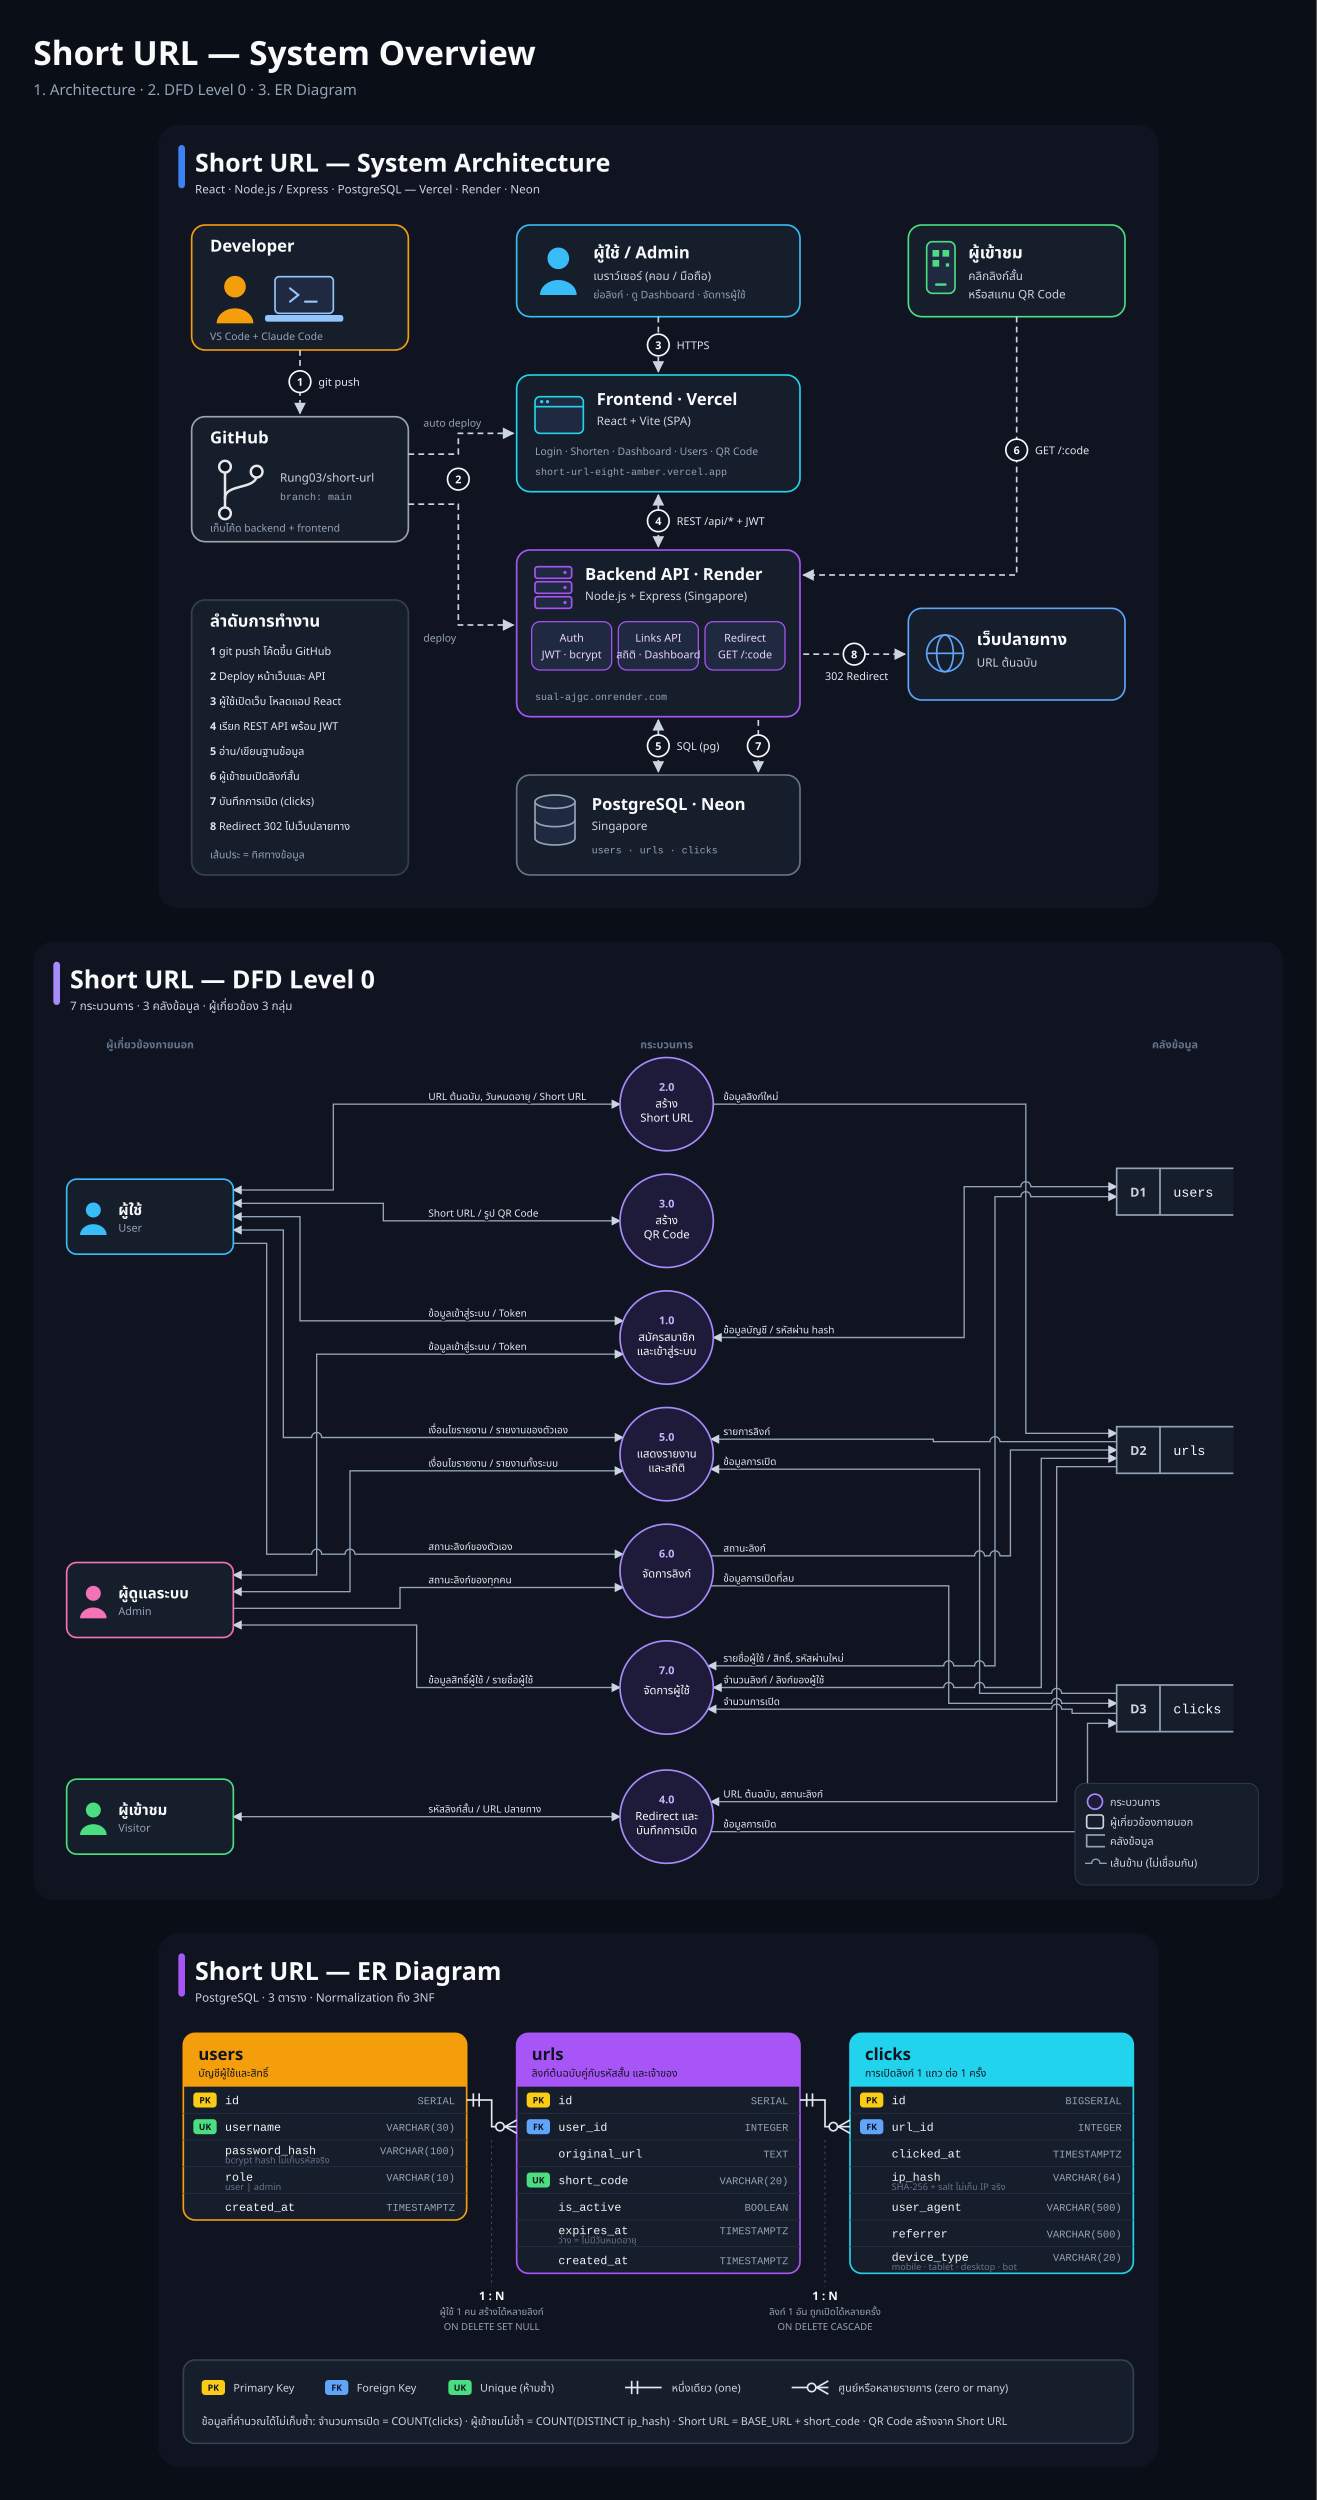
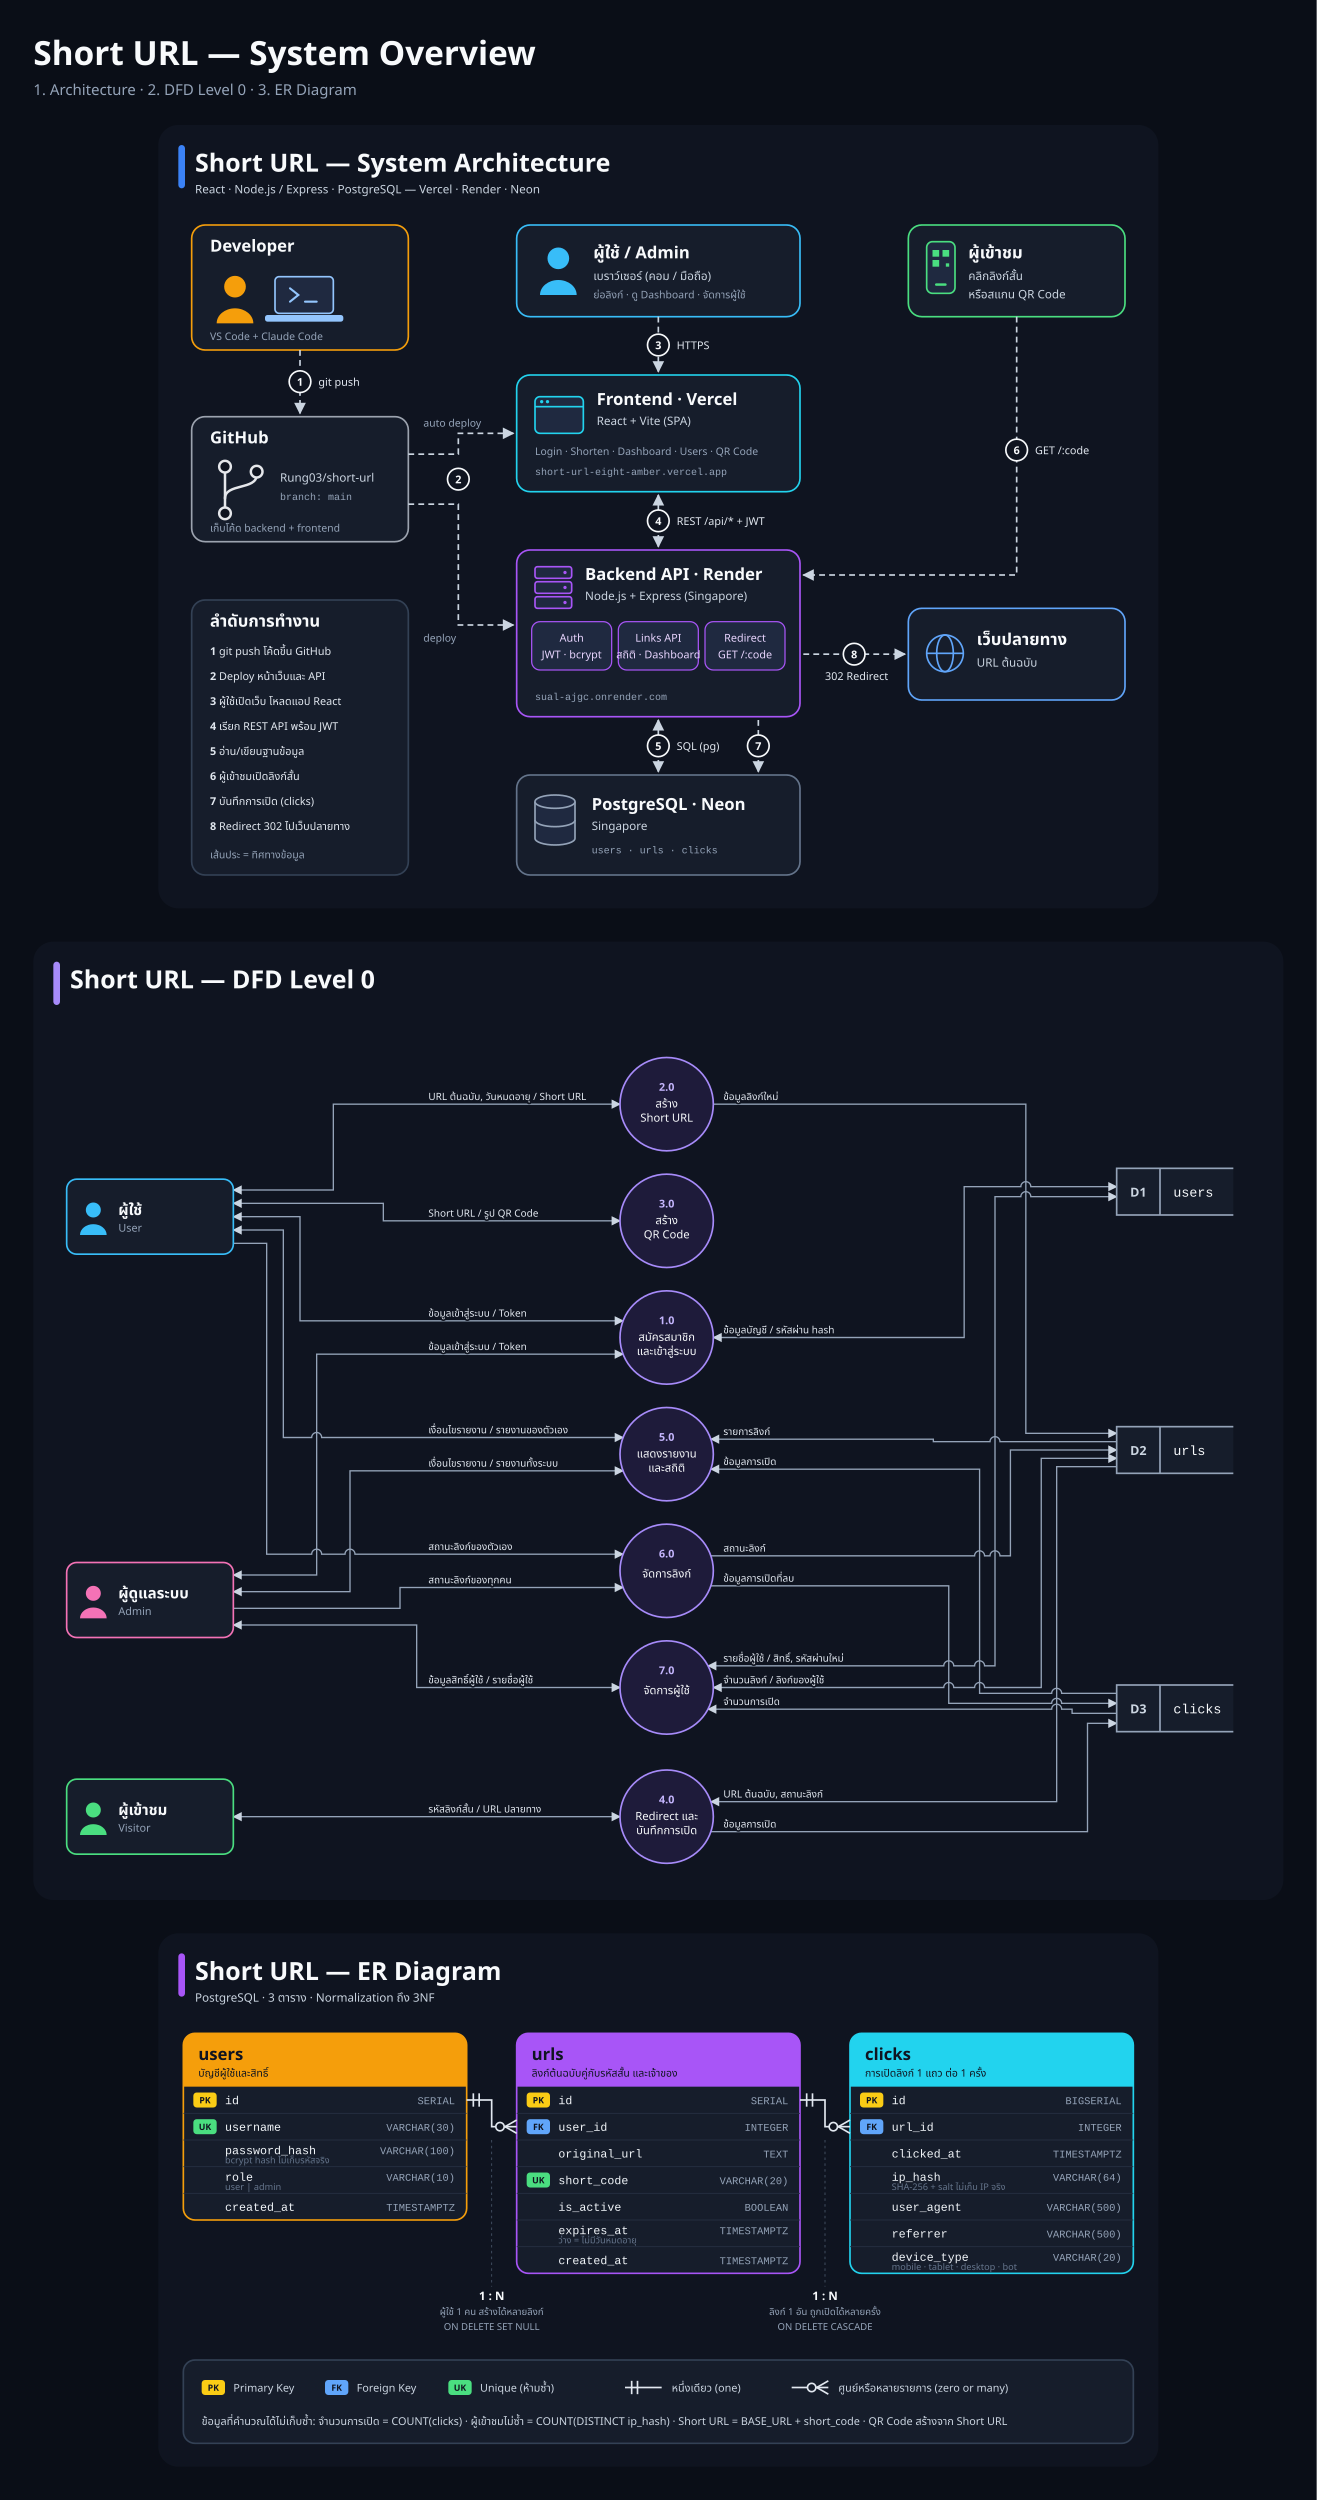
<svg xmlns="http://www.w3.org/2000/svg" viewBox="0 0 1580 3000" width="1580" height="3000" font-family="'Segoe UI', 'Noto Sans Thai', 'Leelawadee UI', Tahoma, sans-serif">
  <rect width="1580" height="3000" fill="#0a0e17" />
  <text x="40" y="78" fill="#f8fafc" font-size="40" font-weight="800">Short URL — System Overview</text>
  <text x="40" y="114" fill="#94a3b8" font-size="18">1. Architecture  ·  2. DFD Level 0  ·  3. ER Diagram</text>
  <svg x="190" y="150" width="1200" height="940" viewBox="0 0 1200 940">
    <defs>
      <marker id="arrow" viewBox="0 0 10 10" refX="9" refY="5" markerWidth="7" markerHeight="7" orient="auto-start-reverse">
        <path d="M0 0 L10 5 L0 10 z" fill="#cbd5e1" />
      </marker>
      <style>
      .panel { fill: #161d2b; stroke-width: 2; }
      .title { fill: #f8fafc; font-size: 20px; font-weight: 700; }
      .sub { fill: #cbd5e1; font-size: 14px; }
      .small { fill: #94a3b8; font-size: 12.5px; }
      .mono { fill: #94a3b8; font-size: 12px; font-family: Consolas, 'Courier New', monospace; }
      .flow { fill: none; stroke: #cbd5e1; stroke-width: 2; stroke-dasharray: 7 5; marker-end: url(#arrow); }
      .both { marker-start: url(#arrow); }
      .badge circle { fill: #0f1420; stroke: #f8fafc; stroke-width: 2; }
      .badge text { fill: #f8fafc; font-size: 13px; font-weight: 700; text-anchor: middle; }
      .flowlabel { fill: #e2e8f0; font-size: 13px; }
      .chip { fill: #1f2940; stroke: #a855f7; stroke-width: 1.5; }
      .chiptext { fill: #e9d5ff; font-size: 13px; text-anchor: middle; }
    </style>
    </defs>
    <rect width="1200" height="940" rx="24" fill="#0f1420" />
    <rect x="24" y="24" width="8" height="52" rx="4" fill="#3b82f6" />
    <text x="44" y="56" fill="#f8fafc" font-size="30" font-weight="800">Short URL — System Architecture</text>
    <text x="44" y="82" class="sub">React · Node.js / Express · PostgreSQL  —  Vercel · Render · Neon</text>
    <rect class="panel" x="40" y="120" width="260" height="150" rx="16" stroke="#f59e0b" />
    <text x="62" y="152" class="title">Developer</text>
    <circle cx="92" cy="194" r="13" fill="#f59e0b" />
    <path d="M70 238 a22 18 0 0 1 44 0 z" fill="#f59e0b" />
    <rect x="140" y="182" width="70" height="44" rx="5" fill="#1f2940" stroke="#93c5fd" stroke-width="2" />
    <path d="M158 196 l10 8 l-10 8 M176 212 h14" stroke="#93c5fd" stroke-width="2.5" fill="none" stroke-linecap="round" />
    <rect x="128" y="228" width="94" height="8" rx="3" fill="#93c5fd" />
    <text x="62" y="258" class="small">VS Code + Claude Code</text>
    <rect class="panel" x="40" y="350" width="260" height="150" rx="16" stroke="#9ca3af" />
    <text x="62" y="382" class="title">GitHub</text>
    <g stroke="#e5e7eb" stroke-width="3" fill="none" stroke-linecap="round">
      <line x1="80" y1="412" x2="80" y2="462" />
      <path d="M80 448 C80 430 118 438 118 420" />
    </g>
    <circle cx="80" cy="410" r="7" fill="#0f1420" stroke="#e5e7eb" stroke-width="3" />
    <circle cx="80" cy="466" r="7" fill="#0f1420" stroke="#e5e7eb" stroke-width="3" />
    <circle cx="118" cy="416" r="7" fill="#0f1420" stroke="#e5e7eb" stroke-width="3" />
    <text x="146" y="428" class="sub">Rung03/short-url</text>
    <text x="146" y="450" class="mono">branch: main</text>
    <text x="62" y="488" class="small">เก็บโค้ด backend + frontend</text>
    <rect class="panel" x="430" y="120" width="340" height="110" rx="16" stroke="#38bdf8" />
    <circle cx="480" cy="160" r="13" fill="#38bdf8" />
    <path d="M458 204 a22 18 0 0 1 44 0 z" fill="#38bdf8" />
    <text x="522" y="160" class="title">ผู้ใช้ / Admin</text>
    <text x="522" y="186" class="sub">เบราว์เซอร์ (คอม / มือถือ)</text>
    <text x="522" y="208" class="small">ย่อลิงก์ · ดู Dashboard · จัดการผู้ใช้</text>
    <rect class="panel" x="430" y="300" width="340" height="140" rx="16" stroke="#22d3ee" />
    <rect x="452" y="326" width="58" height="44" rx="6" fill="#1f2940" stroke="#22d3ee" stroke-width="2" />
    <line x1="452" y1="338" x2="510" y2="338" stroke="#22d3ee" stroke-width="2" />
    <circle cx="460" cy="332" r="2" fill="#22d3ee" />
    <circle cx="467" cy="332" r="2" fill="#22d3ee" />
    <text x="526" y="336" class="title">Frontend · Vercel</text>
    <text x="526" y="360" class="sub">React + Vite (SPA)</text>
    <text x="452" y="396" class="small">Login · Shorten · Dashboard · Users · QR Code</text>
    <text x="452" y="420" class="mono">short-url-eight-amber.vercel.app</text>
    <rect class="panel" x="430" y="510" width="340" height="200" rx="16" stroke="#a855f7" />
    <g fill="#1f2940" stroke="#a855f7" stroke-width="2">
      <rect x="452" y="530" width="44" height="14" rx="3" />
      <rect x="452" y="548" width="44" height="14" rx="3" />
      <rect x="452" y="566" width="44" height="14" rx="3" />
    </g>
    <circle cx="488" cy="537" r="2" fill="#a855f7" />
    <circle cx="488" cy="555" r="2" fill="#a855f7" />
    <circle cx="488" cy="573" r="2" fill="#a855f7" />
    <text x="512" y="546" class="title">Backend API · Render</text>
    <text x="512" y="570" class="sub">Node.js + Express (Singapore)</text>
    <rect class="chip" x="448" y="596" width="96" height="58" rx="10" />
    <text class="chiptext" x="496" y="620">Auth</text>
    <text class="chiptext" x="496" y="640" font-size="11.5">JWT · bcrypt</text>
    <rect class="chip" x="552" y="596" width="96" height="58" rx="10" />
    <text class="chiptext" x="600" y="620">Links API</text>
    <text class="chiptext" x="600" y="640" font-size="11.5">สถิติ · Dashboard</text>
    <rect class="chip" x="656" y="596" width="96" height="58" rx="10" />
    <text class="chiptext" x="704" y="620">Redirect</text>
    <text class="chiptext" x="704" y="640" font-size="11.5">GET /:code</text>
    <text x="452" y="690" class="mono">sual-ajgc.onrender.com</text>
    <rect class="panel" x="430" y="780" width="340" height="120" rx="16" stroke="#64748b" />
    <path d="M452 812 v44 a24 8 0 0 0 48 0 v-44" fill="#1f2940" stroke="#94a3b8" stroke-width="2" />
    <ellipse cx="476" cy="812" rx="24" ry="8" fill="#1f2940" stroke="#94a3b8" stroke-width="2" />
    <path d="M452 834 a24 8 0 0 0 48 0" fill="none" stroke="#94a3b8" stroke-width="2" />
    <text x="520" y="822" class="title">PostgreSQL · Neon</text>
    <text x="520" y="846" class="sub">Singapore</text>
    <text x="520" y="874" class="mono">users · urls · clicks</text>
    <rect class="panel" x="900" y="120" width="260" height="110" rx="16" stroke="#4ade80" />
    <rect x="922" y="140" width="34" height="62" rx="7" fill="#1f2940" stroke="#4ade80" stroke-width="2" />
    <g fill="#4ade80">
      <rect x="929" y="150" width="8" height="8" />
      <rect x="941" y="150" width="8" height="8" />
      <rect x="929" y="162" width="8" height="8" />
      <rect x="945" y="166" width="4" height="4" />
    </g>
    <rect x="932" y="190" width="14" height="3" rx="1.5" fill="#4ade80" />
    <text x="972" y="160" class="title">ผู้เข้าชม</text>
    <text x="972" y="186" class="sub">คลิกลิงก์สั้น</text>
    <text x="972" y="208" class="sub">หรือสแกน QR Code</text>
    <rect class="panel" x="900" y="580" width="260" height="110" rx="16" stroke="#60a5fa" />
    <g fill="none" stroke="#60a5fa" stroke-width="2">
      <circle cx="944" cy="634" r="22" />
      <ellipse cx="944" cy="634" rx="10" ry="22" />
      <line x1="922" y1="634" x2="966" y2="634" />
    </g>
    <text x="982" y="624" class="title">เว็บปลายทาง</text>
    <text x="982" y="650" class="sub">URL ต้นฉบับ</text>
    <rect class="panel" x="40" y="570" width="260" height="330" rx="16" stroke="#334155" />
    <text x="62" y="602" class="title">ลำดับการทำงาน</text>
    <g class="flowlabel">
      <text x="62" y="636">
        <tspan font-weight="700">1</tspan>  git push โค้ดขึ้น GitHub</text>
      <text x="62" y="666">
        <tspan font-weight="700">2</tspan>  Deploy หน้าเว็บและ API</text>
      <text x="62" y="696">
        <tspan font-weight="700">3</tspan>  ผู้ใช้เปิดเว็บ โหลดแอป React</text>
      <text x="62" y="726">
        <tspan font-weight="700">4</tspan>  เรียก REST API พร้อม JWT</text>
      <text x="62" y="756">
        <tspan font-weight="700">5</tspan>  อ่าน/เขียนฐานข้อมูล</text>
      <text x="62" y="786">
        <tspan font-weight="700">6</tspan>  ผู้เข้าชมเปิดลิงก์สั้น</text>
      <text x="62" y="816">
        <tspan font-weight="700">7</tspan>  บันทึกการเปิด (clicks)</text>
      <text x="62" y="846">
        <tspan font-weight="700">8</tspan>  Redirect 302 ไปเว็บปลายทาง</text>
    </g>
    <text x="62" y="880" class="small">เส้นประ = ทิศทางข้อมูล</text>
    <path class="flow" d="M170 270 V346" />
    <g class="badge">
      <circle cx="170" cy="308" r="13" />
      <text x="170" y="313">1</text>
    </g>
    <text x="192" y="313" class="flowlabel">git push</text>
    <path class="flow" d="M300 395 H360 V370 H426" />
    <path class="flow" d="M300 455 H360 V600 H426" />
    <g class="badge">
      <circle cx="360" cy="425" r="13" />
      <text x="360" y="430">2</text>
    </g>
    <text x="318" y="362" class="small">auto deploy</text>
    <text x="318" y="620" class="small">deploy</text>
    <path class="flow" d="M600 230 V296" />
    <g class="badge">
      <circle cx="600" cy="264" r="13" />
      <text x="600" y="269">3</text>
    </g>
    <text x="622" y="269" class="flowlabel">HTTPS</text>
    <path class="flow both" d="M600 444 V506" />
    <g class="badge">
      <circle cx="600" cy="475" r="13" />
      <text x="600" y="480">4</text>
    </g>
    <text x="622" y="480" class="flowlabel">REST /api/* + JWT</text>
    <path class="flow both" d="M600 714 V776" />
    <g class="badge">
      <circle cx="600" cy="745" r="13" />
      <text x="600" y="750">5</text>
    </g>
    <text x="622" y="750" class="flowlabel">SQL (pg)</text>
    <path class="flow" d="M1030 230 V540 H774" />
    <g class="badge">
      <circle cx="1030" cy="390" r="13" />
      <text x="1030" y="395">6</text>
    </g>
    <text x="1052" y="395" class="flowlabel">GET /:code</text>
    <path class="flow" d="M720 714 V776" />
    <g class="badge">
      <circle cx="720" cy="745" r="13" />
      <text x="720" y="750">7</text>
    </g>
    <path class="flow" d="M774 635 H896" />
    <g class="badge">
      <circle cx="835" cy="635" r="13" />
      <text x="835" y="640">8</text>
    </g>
    <text x="800" y="666" class="flowlabel">302 Redirect</text>
  </svg>
  <svg x="40" y="1130" width="1500" height="1150" viewBox="0 0 1500 1150">
    <defs>
      <marker id="dfdArrow" viewBox="0 0 10 10" refX="9" refY="5" markerWidth="7" markerHeight="7" orient="auto-start-reverse">
        <path d="M0 0 L10 5 L0 10 z" fill="#cbd5e1" />
      </marker>
      <style>
      .ext { fill: #161d2b; stroke-width: 2; }
      .et { fill: #f8fafc; font-size: 18px; font-weight: 700; }
      .es { fill: #94a3b8; font-size: 13px; }
      .proc { fill: #1e1b3a; stroke: #a78bfa; stroke-width: 2; }
      .pn { fill: #c4b5fd; font-size: 13px; font-weight: 700; text-anchor: middle; }
      .pt { fill: #f8fafc; font-size: 13.5px; text-anchor: middle; }
      .st { fill: none; stroke: #94a3b8; stroke-width: 2; }
      .sid { fill: #cbd5e1; font-size: 15px; font-weight: 700; text-anchor: middle; }
      .sn { fill: #f8fafc; font-size: 16px; font-family: Consolas, 'Courier New', monospace; }
      .f { fill: none; stroke: #94a3b8; stroke-width: 1.6; stroke-linejoin: miter; marker-end: url(#dfdArrow); }
      .fb { marker-start: url(#dfdArrow); }
      .fl { fill: #e2e8f0; font-size: 12px; text-anchor: start; paint-order: stroke; stroke: #0f1420; stroke-width: 4px; stroke-linejoin: round; }
-       .lg { fill: #cbd5e1; font-size: 13px; }
    </style>
    </defs>
    <rect width="1500" height="1150" rx="24" fill="#0f1420" />
    <rect x="24" y="24" width="8" height="52" rx="4" fill="#a78bfa" />
    <text x="44" y="56" fill="#f8fafc" font-size="30" font-weight="800">Short URL — DFD Level 0</text>
-     <text x="44" y="82" fill="#cbd5e1" font-size="14">7 กระบวนการ · 3 คลังข้อมูล · ผู้เกี่ยวข้อง 3 กลุ่ม</text>
-     <text x="140" y="128" fill="#64748b" font-size="13" text-anchor="middle" font-weight="700">ผู้เกี่ยวข้องภายนอก</text>
-     <text x="760" y="128" fill="#64748b" font-size="13" text-anchor="middle" font-weight="700">กระบวนการ</text>
-     <text x="1370" y="128" fill="#64748b" font-size="13" text-anchor="middle" font-weight="700">คลังข้อมูล</text>
    <path class="f fb" d="M240.0 298 H360.0 V195 H704.0" />
    <path class="f fb" d="M240.0 314 H420.0 V335 H704.0" />
    <path class="f fb" d="M240.0 330 H320.0 V455 H707.7" />
    <path class="f fb" d="M240.0 346 H300.0 V595 H334.0 A6 6 0 0 1 346.0 595 H707.7" />
    <path class="f" d="M240.0 362 H280.0 V735 H334.0 A6 6 0 0 1 346.0 735 H374.0 A6 6 0 0 1 386.0 735 H707.7" />
    <path class="f fb" d="M240.0 760 H340.0 V495 H707.7" />
    <path class="f fb" d="M240.0 780 H380.0 V635 H707.7" />
    <path class="f" d="M240.0 800 H440.0 V775 H707.7" />
    <path class="f fb" d="M240.0 820 H460.0 V895 H704.0" />
    <path class="f fb" d="M240.0 1050 H400.0 H704.0" />
    <path class="f" d="M816.0 195 H1191.0 V590 H1300.0" />
    <path class="f" d="M1300.0 600 H1160.0 A6 6 0 0 0 1148.0 600 H1080.0 V597 H813.0" />
    <path class="f" d="M813.0 737 H1129.5 A6 6 0 0 1 1141.5 737 H1148.0 A6 6 0 0 1 1160.0 737 H1172.5 V610 H1300.0" />
    <path class="f fb" d="M816.0 895 H1092.5 A6 6 0 0 1 1104.5 895 H1129.5 A6 6 0 0 1 1141.5 895 H1209.5 V620 H1300.0" />
    <path class="f" d="M1300.0 630 H1228.0 V1032 H813.0" />
    <path class="f fb" d="M816.0 475 H1117.0 V294 H1185.0 A6 6 0 0 1 1197.0 294 H1300.0" />
    <path class="f fb" d="M809.6 869 H1092.5 A6 6 0 0 1 1104.5 869 H1129.5 A6 6 0 0 1 1141.5 869 H1154.0 V306 H1185.0 A6 6 0 0 1 1197.0 306 H1300.0" />
    <path class="f" d="M1300.0 902 H1234.0 A6 6 0 0 0 1222.0 902 H1135.5 V633 H813.0" />
    <path class="f" d="M813.0 773 H1098.5 V914 H1222.0 A6 6 0 0 1 1234.0 914 H1300.0" />
    <path class="f" d="M1300.0 926 H1246.5 V921 H1234.0 A6 6 0 0 0 1222.0 921 H809.6" />
    <path class="f" d="M813.0 1068 H1265.0 V938 H1300.0" />
    <text class="fl" x="474" y="190.0">URL ต้นฉบับ, วันหมดอายุ / Short URL</text>
    <text class="fl" x="474" y="330.0">Short URL / รูป QR Code</text>
    <text class="fl" x="474" y="450.0">ข้อมูลเข้าสู่ระบบ / Token</text>
    <text class="fl" x="474" y="590.0">เงื่อนไขรายงาน / รายงานของตัวเอง</text>
    <text class="fl" x="474" y="730.0">สถานะลิงก์ของตัวเอง</text>
    <text class="fl" x="474" y="490.0">ข้อมูลเข้าสู่ระบบ / Token</text>
    <text class="fl" x="474" y="630.0">เงื่อนไขรายงาน / รายงานทั้งระบบ</text>
    <text class="fl" x="474" y="770.0">สถานะลิงก์ของทุกคน</text>
    <text class="fl" x="474" y="890.0">ข้อมูลสิทธิ์ผู้ใช้ / รายชื่อผู้ใช้</text>
    <text class="fl" x="474" y="1045.0">รหัสลิงก์สั้น / URL ปลายทาง</text>
    <text class="fl" x="828" y="190.0">ข้อมูลลิงก์ใหม่</text>
    <text class="fl" x="828" y="592.0">รายการลิงก์</text>
    <text class="fl" x="828" y="732.0">สถานะลิงก์</text>
    <text class="fl" x="828" y="890.0">จำนวนลิงก์ / ลิงก์ของผู้ใช้</text>
    <text class="fl" x="828" y="1027.0">URL ต้นฉบับ, สถานะลิงก์</text>
    <text class="fl" x="828" y="470.0">ข้อมูลบัญชี / รหัสผ่าน hash</text>
    <text class="fl" x="828" y="864.0">รายชื่อผู้ใช้ / สิทธิ์, รหัสผ่านใหม่</text>
    <text class="fl" x="828" y="628.0">ข้อมูลการเปิด</text>
    <text class="fl" x="828" y="768.0">ข้อมูลการเปิดที่ลบ</text>
    <text class="fl" x="828" y="916.0">จำนวนการเปิด</text>
    <text class="fl" x="828" y="1063.0">ข้อมูลการเปิด</text>
    <rect class="ext" x="40" y="285" width="200" height="90" rx="12" stroke="#38bdf8" />
    <circle cx="72" cy="322" r="9" fill="#38bdf8" />
    <path d="M56 352 a16 13 0 0 1 32 0 z" fill="#38bdf8" />
    <text class="et" x="102" y="328">ผู้ใช้</text>
    <text class="es" x="102" y="348">User</text>
    <rect class="ext" x="40" y="745" width="200" height="90" rx="12" stroke="#f472b6" />
    <circle cx="72" cy="782" r="9" fill="#f472b6" />
    <path d="M56 812 a16 13 0 0 1 32 0 z" fill="#f472b6" />
    <text class="et" x="102" y="788">ผู้ดูแลระบบ</text>
    <text class="es" x="102" y="808">Admin</text>
    <rect class="ext" x="40" y="1005" width="200" height="90" rx="12" stroke="#4ade80" />
    <circle cx="72" cy="1042" r="9" fill="#4ade80" />
    <path d="M56 1072 a16 13 0 0 1 32 0 z" fill="#4ade80" />
    <text class="et" x="102" y="1048">ผู้เข้าชม</text>
    <text class="es" x="102" y="1068">Visitor</text>
    <circle class="proc" cx="760" cy="195" r="56" />
    <text class="pn" x="760" y="179">2.0</text>
    <text class="pt" x="760" y="199">สร้าง</text>
    <text class="pt" x="760" y="216">Short URL</text>
    <circle class="proc" cx="760" cy="335" r="56" />
    <text class="pn" x="760" y="319">3.0</text>
    <text class="pt" x="760" y="339">สร้าง</text>
    <text class="pt" x="760" y="356">QR Code</text>
    <circle class="proc" cx="760" cy="475" r="56" />
    <text class="pn" x="760" y="459">1.0</text>
    <text class="pt" x="760" y="479">สมัครสมาชิก</text>
    <text class="pt" x="760" y="496">และเข้าสู่ระบบ</text>
    <circle class="proc" cx="760" cy="615" r="56" />
    <text class="pn" x="760" y="599">5.0</text>
    <text class="pt" x="760" y="619">แสดงรายงาน</text>
    <text class="pt" x="760" y="636">และสถิติ</text>
    <circle class="proc" cx="760" cy="755" r="56" />
    <text class="pn" x="760" y="739">6.0</text>
    <text class="pt" x="760" y="763">จัดการลิงก์</text>
    <circle class="proc" cx="760" cy="895" r="56" />
    <text class="pn" x="760" y="879">7.0</text>
    <text class="pt" x="760" y="903">จัดการผู้ใช้</text>
    <circle class="proc" cx="760" cy="1050" r="56" />
    <text class="pn" x="760" y="1034">4.0</text>
    <text class="pt" x="760" y="1054">Redirect และ</text>
    <text class="pt" x="760" y="1071">บันทึกการเปิด</text>
    <rect x="1300" y="582" width="140" height="56" fill="#161d2b" />
    <path class="st" d="M1440 582 H1300 V638 H1440" />
    <line class="st" x1="1352" y1="582" x2="1352" y2="638" />
    <text class="sid" x="1326" y="616">D2</text>
    <text class="sn" x="1368" y="616">urls</text>
    <rect x="1300" y="272" width="140" height="56" fill="#161d2b" />
    <path class="st" d="M1440 272 H1300 V328 H1440" />
    <line class="st" x1="1352" y1="272" x2="1352" y2="328" />
    <text class="sid" x="1326" y="306">D1</text>
    <text class="sn" x="1368" y="306">users</text>
    <rect x="1300" y="892" width="140" height="56" fill="#161d2b" />
    <path class="st" d="M1440 892 H1300 V948 H1440" />
    <line class="st" x1="1352" y1="892" x2="1352" y2="948" />
    <text class="sid" x="1326" y="926">D3</text>
    <text class="sn" x="1368" y="926">clicks</text>
-     <rect x="1250" y="1010" width="220" height="122" rx="12" fill="#161d2b" stroke="#334155" />
-     <circle cx="1274" cy="1032" r="9" fill="#1e1b3a" stroke="#a78bfa" stroke-width="2" />
-     <text class="lg" x="1292" y="1037">กระบวนการ</text>
-     <rect x="1264" y="1048" width="20" height="16" rx="3" fill="#161d2b" stroke="#cbd5e1" stroke-width="2" />
-     <text class="lg" x="1292" y="1061">ผู้เกี่ยวข้องภายนอก</text>
-     <path d="M1286 1072 H1264 V1086 H1286" fill="none" stroke="#94a3b8" stroke-width="2" />
-     <text class="lg" x="1292" y="1084">คลังข้อมูล</text>
-     <path d="M1262 1106 H1270 A5 5 0 0 1 1280 1106 H1288" fill="none" stroke="#94a3b8" stroke-width="1.6" />
-     <text class="lg" x="1292" y="1110">เส้นข้าม (ไม่เชื่อมกัน)</text>
  </svg>
  <svg x="190" y="2320" width="1200" height="640" viewBox="0 0 1200 640">
    <defs>
      <style>
      .card { fill: #161d2b; stroke-width: 2; }
      .tname { fill: #0f1420; font-size: 20px; font-weight: 800; }
      .tdesc { fill: #0f1420; font-size: 12.5px; }
      .col { fill: #f1f5f9; font-size: 14px; font-family: Consolas, 'Courier New', monospace; }
      .type { fill: #94a3b8; font-size: 12.5px; font-family: Consolas, 'Courier New', monospace; text-anchor: end; }
      .note { fill: #64748b; font-size: 11px; }
      .row { stroke: #263043; stroke-width: 1; }
      .key { font-size: 10.5px; font-weight: 700; text-anchor: middle; fill: #0f1420; }
      .rel { fill: none; stroke: #e2e8f0; stroke-width: 2; }
      .rellabel { fill: #f8fafc; font-size: 14px; font-weight: 700; text-anchor: middle; }
      .relsub { fill: #94a3b8; font-size: 11.5px; text-anchor: middle; }
      .legend { fill: #cbd5e1; font-size: 13px; }
    </style>
    </defs>
    <rect width="1200" height="640" rx="24" fill="#0f1420" />
    <rect x="24" y="24" width="8" height="52" rx="4" fill="#a855f7" />
    <text x="44" y="56" fill="#f8fafc" font-size="30" font-weight="800">Short URL — ER Diagram</text>
    <text x="44" y="82" fill="#cbd5e1" font-size="14">PostgreSQL · 3 ตาราง · Normalization ถึง 3NF</text>
    <g>
      <rect class="card" x="30" y="120" width="340" height="224" rx="14" stroke="#f59e0b" />
      <path d="M30 134 a14 14 0 0 1 14 -14 h312 a14 14 0 0 1 14 14 v50 h-340 z" fill="#f59e0b" />
      <text class="tname" x="48" y="152">users</text>
      <text class="tdesc" x="48" y="172">บัญชีผู้ใช้และสิทธิ์</text>
      <line class="row" x1="30" y1="216" x2="370" y2="216" />
      <line class="row" x1="30" y1="248" x2="370" y2="248" />
      <line class="row" x1="30" y1="280" x2="370" y2="280" />
      <line class="row" x1="30" y1="312" x2="370" y2="312" />
      <rect x="42" y="191" width="28" height="18" rx="4" fill="#facc15" />
      <text class="key" x="56" y="204">PK</text>
      <text class="col" x="80" y="205">id</text>
      <text class="type" x="356" y="205">SERIAL</text>
      <rect x="42" y="223" width="28" height="18" rx="4" fill="#4ade80" />
      <text class="key" x="56" y="236">UK</text>
      <text class="col" x="80" y="237">username</text>
      <text class="type" x="356" y="237">VARCHAR(30)</text>
      <text class="col" x="80" y="265">password_hash</text>
      <text class="type" x="356" y="265">VARCHAR(100)</text>
      <text class="note" x="80" y="276">bcrypt hash ไม่เก็บรหัสจริง</text>
      <text class="col" x="80" y="297">role</text>
      <text class="type" x="356" y="297">VARCHAR(10)</text>
      <text class="note" x="80" y="308">user | admin</text>
      <text class="col" x="80" y="333">created_at</text>
      <text class="type" x="356" y="333">TIMESTAMPTZ</text>
    </g>
    <g>
      <rect class="card" x="430" y="120" width="340" height="288" rx="14" stroke="#a855f7" />
      <path d="M430 134 a14 14 0 0 1 14 -14 h312 a14 14 0 0 1 14 14 v50 h-340 z" fill="#a855f7" />
      <text class="tname" x="448" y="152">urls</text>
      <text class="tdesc" x="448" y="172">ลิงก์ต้นฉบับคู่กับรหัสสั้น และเจ้าของ</text>
      <line class="row" x1="430" y1="216" x2="770" y2="216" />
      <line class="row" x1="430" y1="248" x2="770" y2="248" />
      <line class="row" x1="430" y1="280" x2="770" y2="280" />
      <line class="row" x1="430" y1="312" x2="770" y2="312" />
      <line class="row" x1="430" y1="344" x2="770" y2="344" />
      <line class="row" x1="430" y1="376" x2="770" y2="376" />
      <rect x="442" y="191" width="28" height="18" rx="4" fill="#facc15" />
      <text class="key" x="456" y="204">PK</text>
      <text class="col" x="480" y="205">id</text>
      <text class="type" x="756" y="205">SERIAL</text>
      <rect x="442" y="223" width="28" height="18" rx="4" fill="#60a5fa" />
      <text class="key" x="456" y="236">FK</text>
      <text class="col" x="480" y="237">user_id</text>
      <text class="type" x="756" y="237">INTEGER</text>
      <text class="col" x="480" y="269">original_url</text>
      <text class="type" x="756" y="269">TEXT</text>
      <rect x="442" y="287" width="28" height="18" rx="4" fill="#4ade80" />
      <text class="key" x="456" y="300">UK</text>
      <text class="col" x="480" y="301">short_code</text>
      <text class="type" x="756" y="301">VARCHAR(20)</text>
      <text class="col" x="480" y="333">is_active</text>
      <text class="type" x="756" y="333">BOOLEAN</text>
      <text class="col" x="480" y="361">expires_at</text>
      <text class="type" x="756" y="361">TIMESTAMPTZ</text>
      <text class="note" x="480" y="372">ว่าง = ไม่มีวันหมดอายุ</text>
      <text class="col" x="480" y="397">created_at</text>
      <text class="type" x="756" y="397">TIMESTAMPTZ</text>
    </g>
    <g>
      <rect class="card" x="830" y="120" width="340" height="288" rx="14" stroke="#22d3ee" />
      <path d="M830 134 a14 14 0 0 1 14 -14 h312 a14 14 0 0 1 14 14 v50 h-340 z" fill="#22d3ee" />
      <text class="tname" x="848" y="152">clicks</text>
      <text class="tdesc" x="848" y="172">การเปิดลิงก์ 1 แถว ต่อ 1 ครั้ง</text>
      <line class="row" x1="830" y1="216" x2="1170" y2="216" />
      <line class="row" x1="830" y1="248" x2="1170" y2="248" />
      <line class="row" x1="830" y1="280" x2="1170" y2="280" />
      <line class="row" x1="830" y1="312" x2="1170" y2="312" />
      <line class="row" x1="830" y1="344" x2="1170" y2="344" />
      <line class="row" x1="830" y1="376" x2="1170" y2="376" />
      <rect x="842" y="191" width="28" height="18" rx="4" fill="#facc15" />
      <text class="key" x="856" y="204">PK</text>
      <text class="col" x="880" y="205">id</text>
      <text class="type" x="1156" y="205">BIGSERIAL</text>
      <rect x="842" y="223" width="28" height="18" rx="4" fill="#60a5fa" />
      <text class="key" x="856" y="236">FK</text>
      <text class="col" x="880" y="237">url_id</text>
      <text class="type" x="1156" y="237">INTEGER</text>
      <text class="col" x="880" y="269">clicked_at</text>
      <text class="type" x="1156" y="269">TIMESTAMPTZ</text>
      <text class="col" x="880" y="297">ip_hash</text>
      <text class="type" x="1156" y="297">VARCHAR(64)</text>
      <text class="note" x="880" y="308">SHA-256 + salt ไม่เก็บ IP จริง</text>
      <text class="col" x="880" y="333">user_agent</text>
      <text class="type" x="1156" y="333">VARCHAR(500)</text>
      <text class="col" x="880" y="365">referrer</text>
      <text class="type" x="1156" y="365">VARCHAR(500)</text>
      <text class="col" x="880" y="393">device_type</text>
      <text class="type" x="1156" y="393">VARCHAR(20)</text>
      <text class="note" x="880" y="404">mobile · tablet · desktop · bot</text>
    </g>
    <path class="rel" d="M370 200 H400 V232 H430" />
    <line class="rel" x1="378" y1="192" x2="378" y2="208" />
    <line class="rel" x1="385" y1="192" x2="385" y2="208" />
    <line class="rel" x1="416" y1="232" x2="430" y2="224" />
    <line class="rel" x1="416" y1="232" x2="430" y2="240" />
    <circle cx="410" cy="232" r="5" fill="#0f1420" stroke="#e2e8f0" stroke-width="2" />
    <text class="rellabel" x="400" y="440">1 : N</text>
    <text class="relsub" x="400" y="458">ผู้ใช้ 1 คน สร้างได้หลายลิงก์</text>
    <text class="relsub" x="400" y="476">ON DELETE SET NULL</text>
    <line x1="400" y1="248" x2="400" y2="424" stroke="#475569" stroke-width="1" stroke-dasharray="3 4" />
    <path class="rel" d="M770 200 H800 V232 H830" />
    <line class="rel" x1="778" y1="192" x2="778" y2="208" />
    <line class="rel" x1="785" y1="192" x2="785" y2="208" />
    <line class="rel" x1="816" y1="232" x2="830" y2="224" />
    <line class="rel" x1="816" y1="232" x2="830" y2="240" />
    <circle cx="810" cy="232" r="5" fill="#0f1420" stroke="#e2e8f0" stroke-width="2" />
    <text class="rellabel" x="800" y="440">1 : N</text>
    <text class="relsub" x="800" y="458">ลิงก์ 1 อัน ถูกเปิดได้หลายครั้ง</text>
    <text class="relsub" x="800" y="476">ON DELETE CASCADE</text>
    <line x1="800" y1="248" x2="800" y2="424" stroke="#475569" stroke-width="1" stroke-dasharray="3 4" />
    <rect x="30" y="512" width="1140" height="100" rx="14" fill="#161d2b" stroke="#334155" stroke-width="2" />
    <rect x="52" y="536" width="28" height="18" rx="4" fill="#facc15" />
    <text class="key" x="66" y="549">PK</text>
    <text class="legend" x="90" y="550">Primary Key</text>
    <rect x="200" y="536" width="28" height="18" rx="4" fill="#60a5fa" />
    <text class="key" x="214" y="549">FK</text>
    <text class="legend" x="238" y="550">Foreign Key</text>
    <rect x="348" y="536" width="28" height="18" rx="4" fill="#4ade80" />
    <text class="key" x="362" y="549">UK</text>
    <text class="legend" x="386" y="550">Unique (ห้ามซ้ำ)</text>
    <g transform="translate(560 545)">
      <line class="rel" x1="0" y1="0" x2="44" y2="0" />
      <line class="rel" x1="8" y1="-8" x2="8" y2="8" />
      <line class="rel" x1="15" y1="-8" x2="15" y2="8" />
    </g>
    <text class="legend" x="616" y="550">หนึ่งเดียว (one)</text>
    <g transform="translate(760 545)">
      <line class="rel" x1="0" y1="0" x2="44" y2="0" />
      <line class="rel" x1="30" y1="0" x2="44" y2="-8" />
      <line class="rel" x1="30" y1="0" x2="44" y2="8" />
      <circle cx="24" cy="0" r="5" fill="#161d2b" stroke="#e2e8f0" stroke-width="2" />
    </g>
    <text class="legend" x="816" y="550">ศูนย์หรือหลายรายการ (zero or many)</text>
    <text class="legend" x="52" y="590">ข้อมูลที่คำนวณได้ไม่เก็บซ้ำ: จำนวนการเปิด = COUNT(clicks) · ผู้เข้าชมไม่ซ้ำ = COUNT(DISTINCT ip_hash) · Short URL = BASE_URL + short_code · QR Code สร้างจาก Short URL</text>
  </svg>
</svg>
